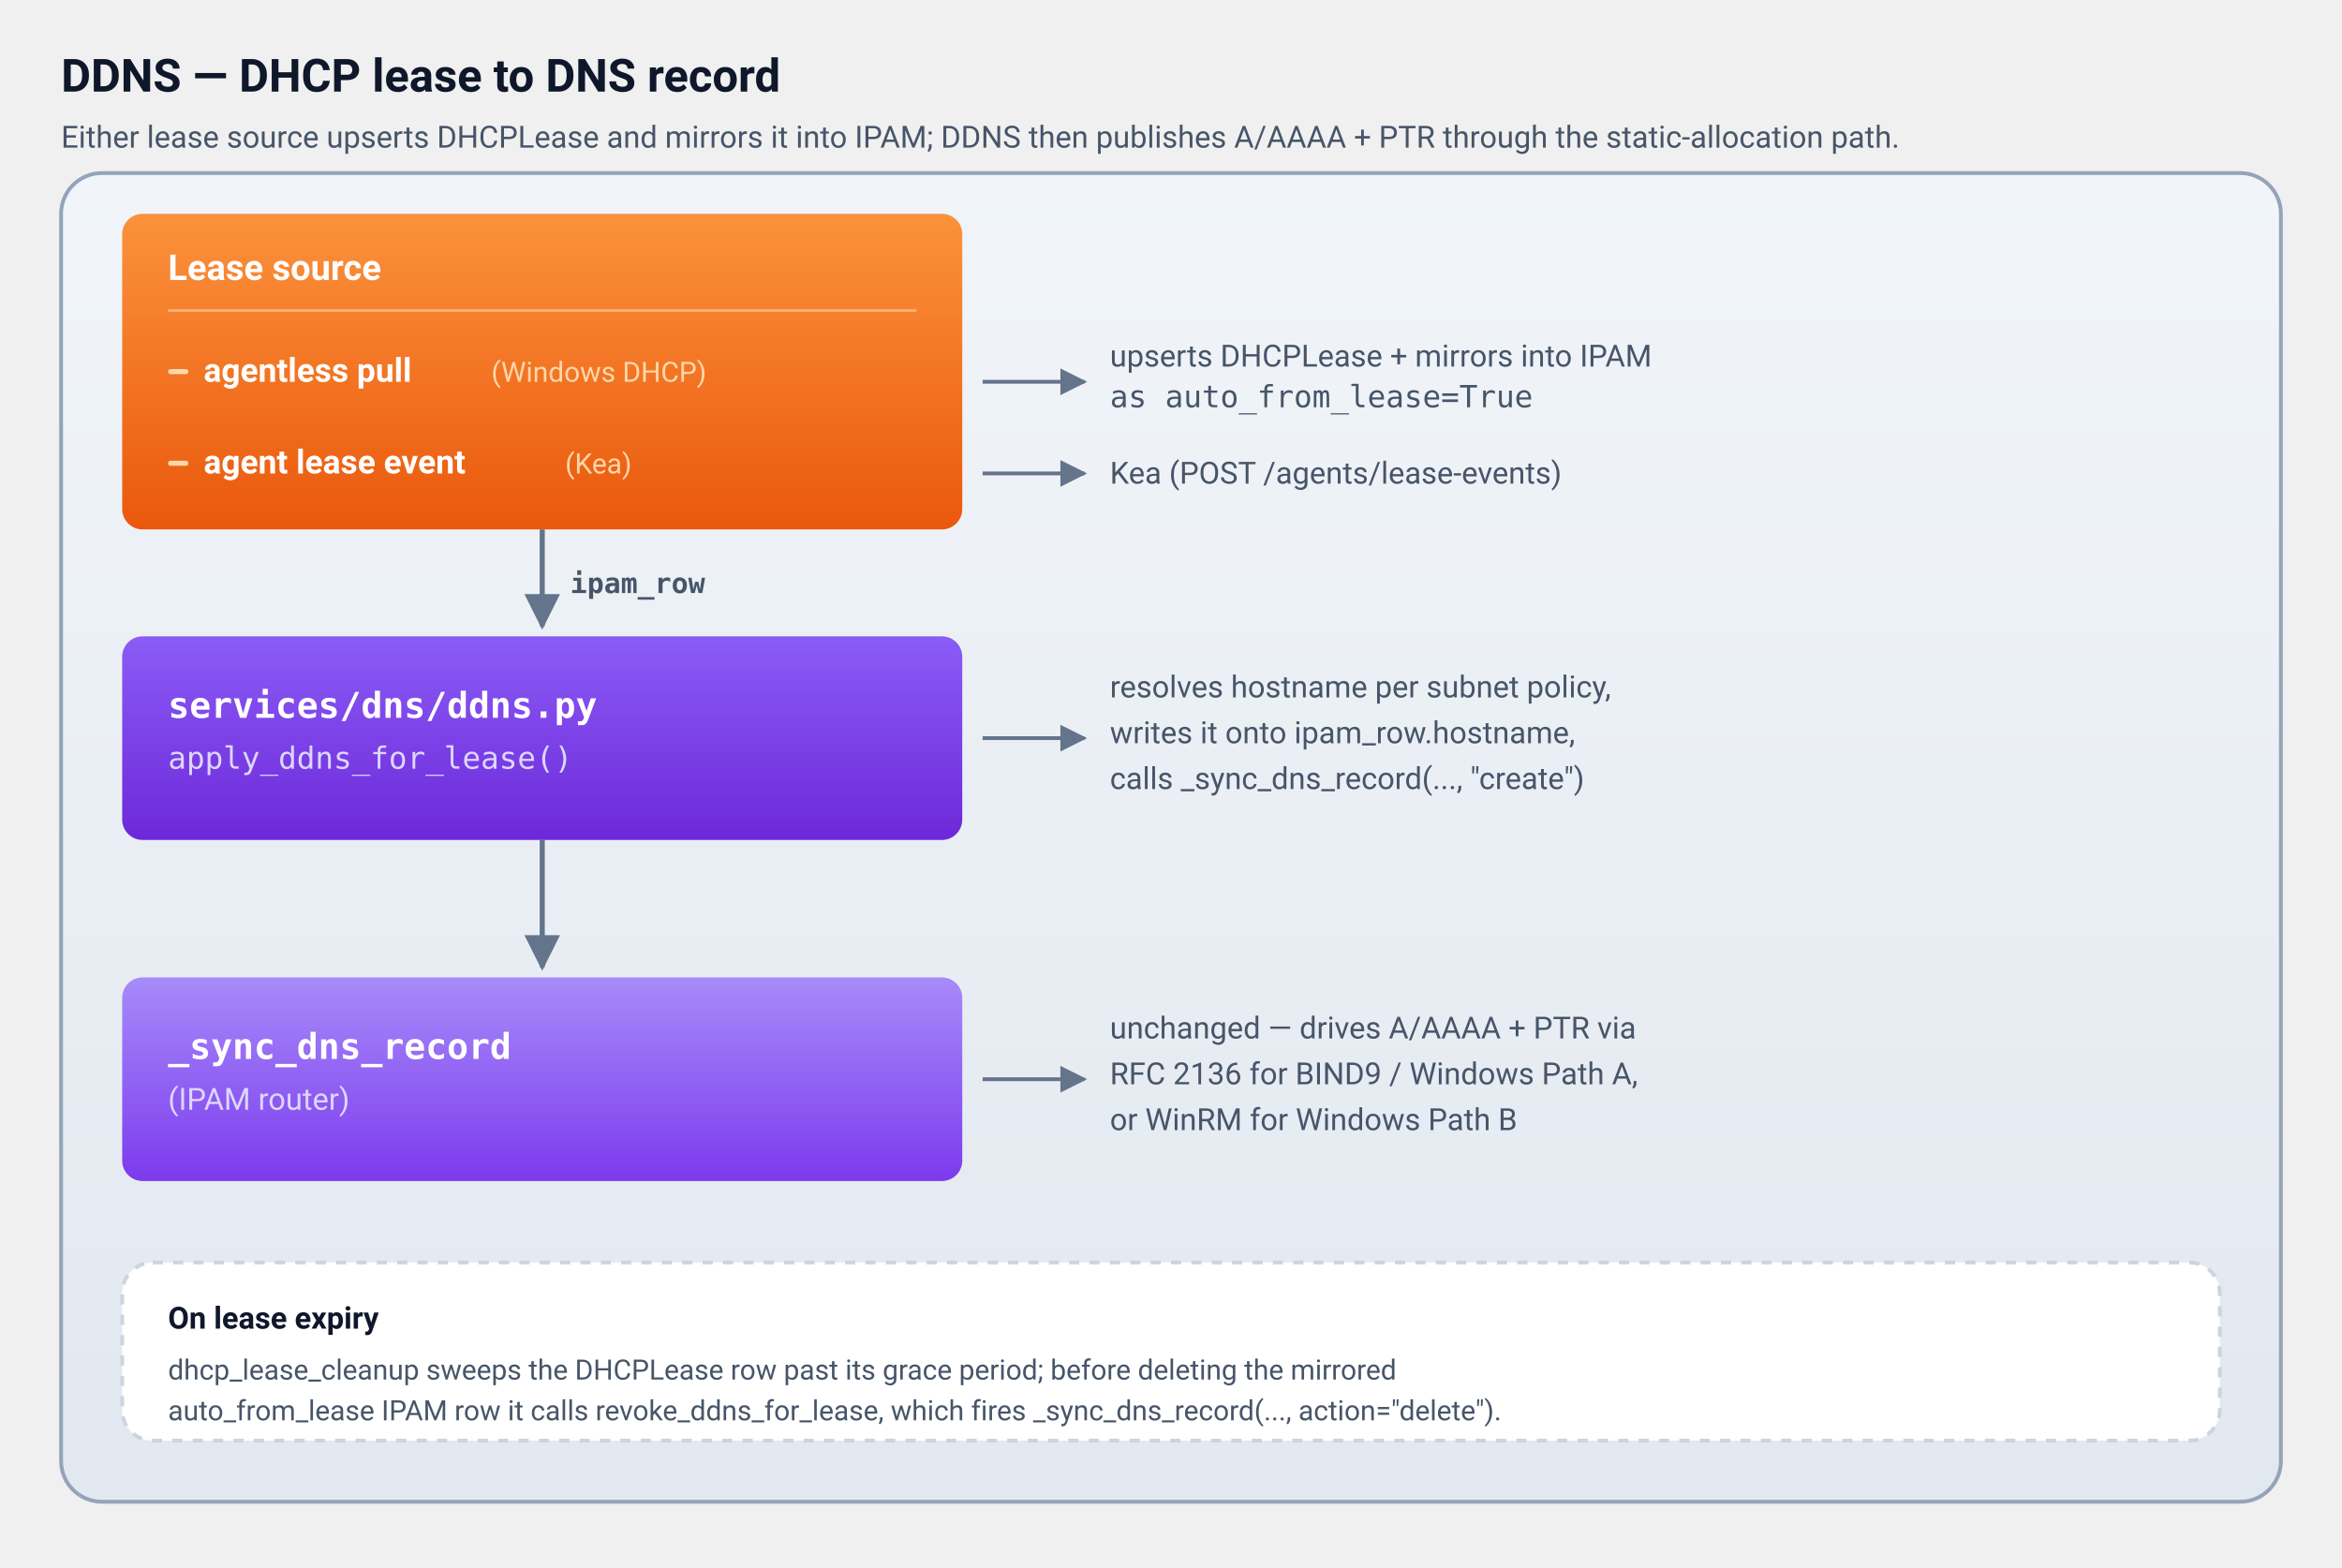
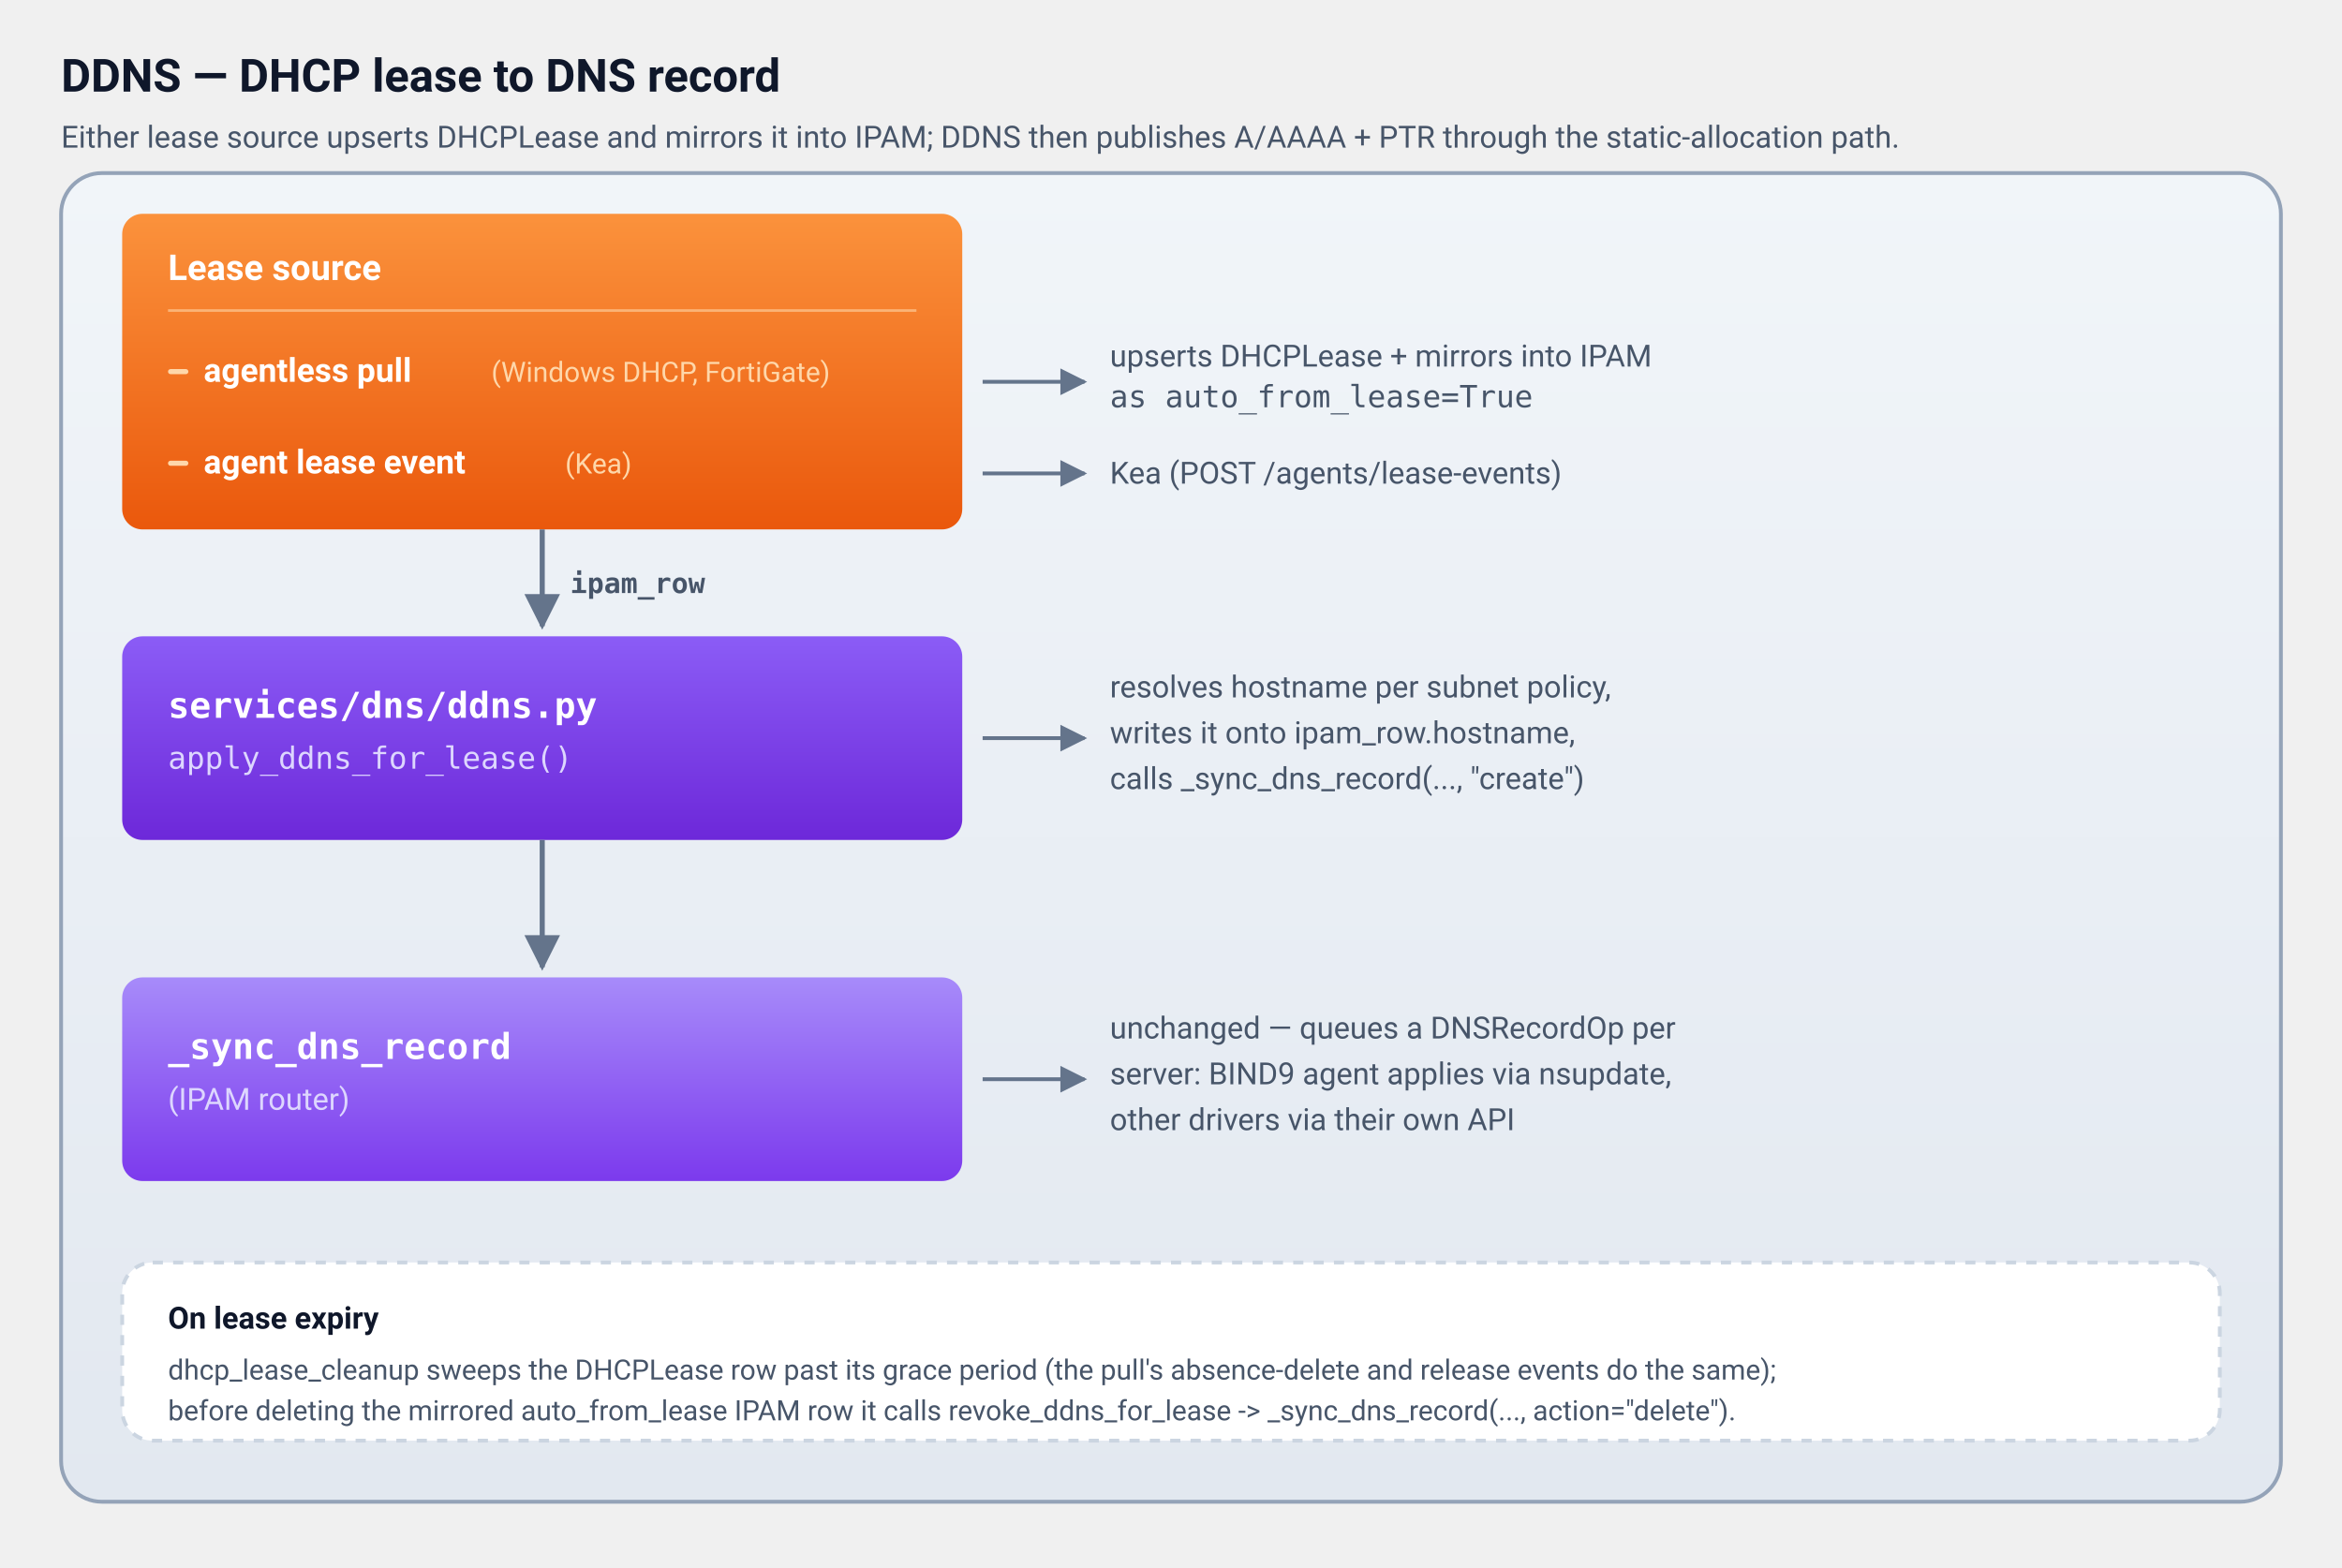
<svg xmlns="http://www.w3.org/2000/svg" width="920" height="616" viewBox="0 0 920 616" preserveAspectRatio="xMidYMid meet" font-family="ui-sans-serif, system-ui, -apple-system, 'Segoe UI', Roboto, Helvetica, Arial, sans-serif">
  <defs>
    <linearGradient id="ddns-surface" x1="0" y1="0" x2="0" y2="1">
      <stop offset="0%" stop-color="#f1f5f9" />
      <stop offset="100%" stop-color="#e2e8f0" />
    </linearGradient>
    <linearGradient id="ddns-source" x1="0" y1="0" x2="0" y2="1">
      <stop offset="0%" stop-color="#fb923c" />
      <stop offset="100%" stop-color="#ea580c" />
    </linearGradient>
    <linearGradient id="ddns-cp" x1="0" y1="0" x2="0" y2="1">
      <stop offset="0%" stop-color="#8b5cf6" />
      <stop offset="100%" stop-color="#6d28d9" />
    </linearGradient>
    <linearGradient id="ddns-worker" x1="0" y1="0" x2="0" y2="1">
      <stop offset="0%" stop-color="#a78bfa" />
      <stop offset="100%" stop-color="#7c3aed" />
    </linearGradient>
    <marker id="ddns-arrow" viewBox="0 0 10 10" refX="9" refY="5" markerWidth="7" markerHeight="7" orient="auto-start-reverse">
      <path d="M 0 0 L 10 5 L 0 10 z" fill="#64748b" />
    </marker>
  </defs>
  <text x="24" y="36" font-size="18" font-weight="600" fill="#0f172a">DDNS — DHCP lease to DNS record</text>
  <text x="24" y="58" font-size="12" fill="#475569">Either lease source upserts DHCPLease and mirrors it into IPAM; DDNS then publishes A/AAAA + PTR through the static-allocation path.</text>
  <rect x="24" y="68" width="872" height="522" rx="16" fill="url(#ddns-surface)" stroke="#94a3b8" stroke-width="1.5" />
  <rect x="48" y="84" width="330" height="124" rx="8" fill="url(#ddns-source)" />
  <text x="66" y="110" font-size="14" font-weight="600" fill="#ffffff">Lease source</text>
  <path d="M 66 122 H 360" stroke="#fed7aa" stroke-width="1" opacity="0.6" />
  <rect x="66" y="145" width="8" height="2" rx="1" fill="#fed7aa" />
  <text x="80" y="150" font-size="13" font-weight="600" fill="#ffffff">agentless pull</text>
-   <text x="193" y="150" font-size="11" fill="#fed7aa">(Windows DHCP)</text>
+   <text x="193" y="150" font-size="11" fill="#fed7aa">(Windows DHCP, FortiGate)</text>
  <rect x="66" y="181" width="8" height="2" rx="1" fill="#fed7aa" />
  <text x="80" y="186" font-size="13" font-weight="600" fill="#ffffff">agent lease event</text>
  <text x="222" y="186" font-size="11" fill="#fed7aa">(Kea)</text>
  <path d="M 386 150 H 426" stroke="#64748b" stroke-width="1.5" fill="none" marker-end="url(#ddns-arrow)" />
  <text x="436" y="144" font-size="12" fill="#475569">upserts DHCPLease + mirrors into IPAM</text>
  <text x="436" y="160" font-size="12" fill="#475569" font-family="ui-monospace, SFMono-Regular, Menlo, Consolas, 'DejaVu Sans Mono', monospace">as auto_from_lease=True</text>
  <path d="M 386 186 H 426" stroke="#64748b" stroke-width="1.5" fill="none" marker-end="url(#ddns-arrow)" />
  <text x="436" y="190" font-size="12" fill="#475569">Kea (POST /agents/lease-events)</text>
  <path d="M 213 208 V 246" stroke="#64748b" stroke-width="2" fill="none" marker-end="url(#ddns-arrow)" />
  <text x="224" y="233" font-size="11" font-weight="600" fill="#475569" font-family="ui-monospace, SFMono-Regular, Menlo, Consolas, 'DejaVu Sans Mono', monospace">ipam_row</text>
  <rect x="48" y="250" width="330" height="80" rx="8" fill="url(#ddns-cp)" />
  <text x="66" y="282" font-size="14" font-weight="600" fill="#ffffff" font-family="ui-monospace, SFMono-Regular, Menlo, Consolas, 'DejaVu Sans Mono', monospace">services/dns/ddns.py</text>
  <text x="66" y="302" font-size="12" fill="#ddd6fe" font-family="ui-monospace, SFMono-Regular, Menlo, Consolas, 'DejaVu Sans Mono', monospace">apply_ddns_for_lease()</text>
  <path d="M 386 290 H 426" stroke="#64748b" stroke-width="1.5" fill="none" marker-end="url(#ddns-arrow)" />
  <text x="436" y="274" font-size="12" fill="#475569">resolves hostname per subnet policy,</text>
  <text x="436" y="292" font-size="12" fill="#475569">writes it onto ipam_row.hostname,</text>
  <text x="436" y="310" font-size="12" fill="#475569">calls _sync_dns_record(..., "create")</text>
  <path d="M 213 330 V 380" stroke="#64748b" stroke-width="2" fill="none" marker-end="url(#ddns-arrow)" />
  <rect x="48" y="384" width="330" height="80" rx="8" fill="url(#ddns-worker)" />
  <text x="66" y="416" font-size="14" font-weight="600" fill="#ffffff" font-family="ui-monospace, SFMono-Regular, Menlo, Consolas, 'DejaVu Sans Mono', monospace">_sync_dns_record</text>
  <text x="66" y="436" font-size="12" fill="#ddd6fe">(IPAM router)</text>
  <path d="M 386 424 H 426" stroke="#64748b" stroke-width="1.5" fill="none" marker-end="url(#ddns-arrow)" />
-   <text x="436" y="408" font-size="12" fill="#475569">unchanged — drives A/AAAA + PTR via</text>
-   <text x="436" y="426" font-size="12" fill="#475569">RFC 2136 for BIND9 / Windows Path A,</text>
-   <text x="436" y="444" font-size="12" fill="#475569">or WinRM for Windows Path B</text>
+   <text x="436" y="408" font-size="12" fill="#475569">unchanged — queues a DNSRecordOp per</text>
+   <text x="436" y="426" font-size="12" fill="#475569">server: BIND9 agent applies via nsupdate,</text>
+   <text x="436" y="444" font-size="12" fill="#475569">other drivers via their own API</text>
  <rect x="48" y="496" width="824" height="70" rx="12" fill="#ffffff" stroke="#cbd5e1" stroke-width="1.5" stroke-dasharray="4 4" />
  <text x="66" y="522" font-size="12" font-weight="600" fill="#0f172a">On lease expiry</text>
-   <text x="66" y="542" font-size="11" fill="#475569">dhcp_lease_cleanup sweeps the DHCPLease row past its grace period; before deleting the mirrored</text>
-   <text x="66" y="558" font-size="11" fill="#475569">auto_from_lease IPAM row it calls revoke_ddns_for_lease, which fires _sync_dns_record(..., action="delete").</text>
+   <text x="66" y="542" font-size="11" fill="#475569">dhcp_lease_cleanup sweeps the DHCPLease row past its grace period (the pull's absence-delete and release events do the same);</text>
+   <text x="66" y="558" font-size="11" fill="#475569">before deleting the mirrored auto_from_lease IPAM row it calls revoke_ddns_for_lease -&gt; _sync_dns_record(..., action="delete").</text>
</svg>
